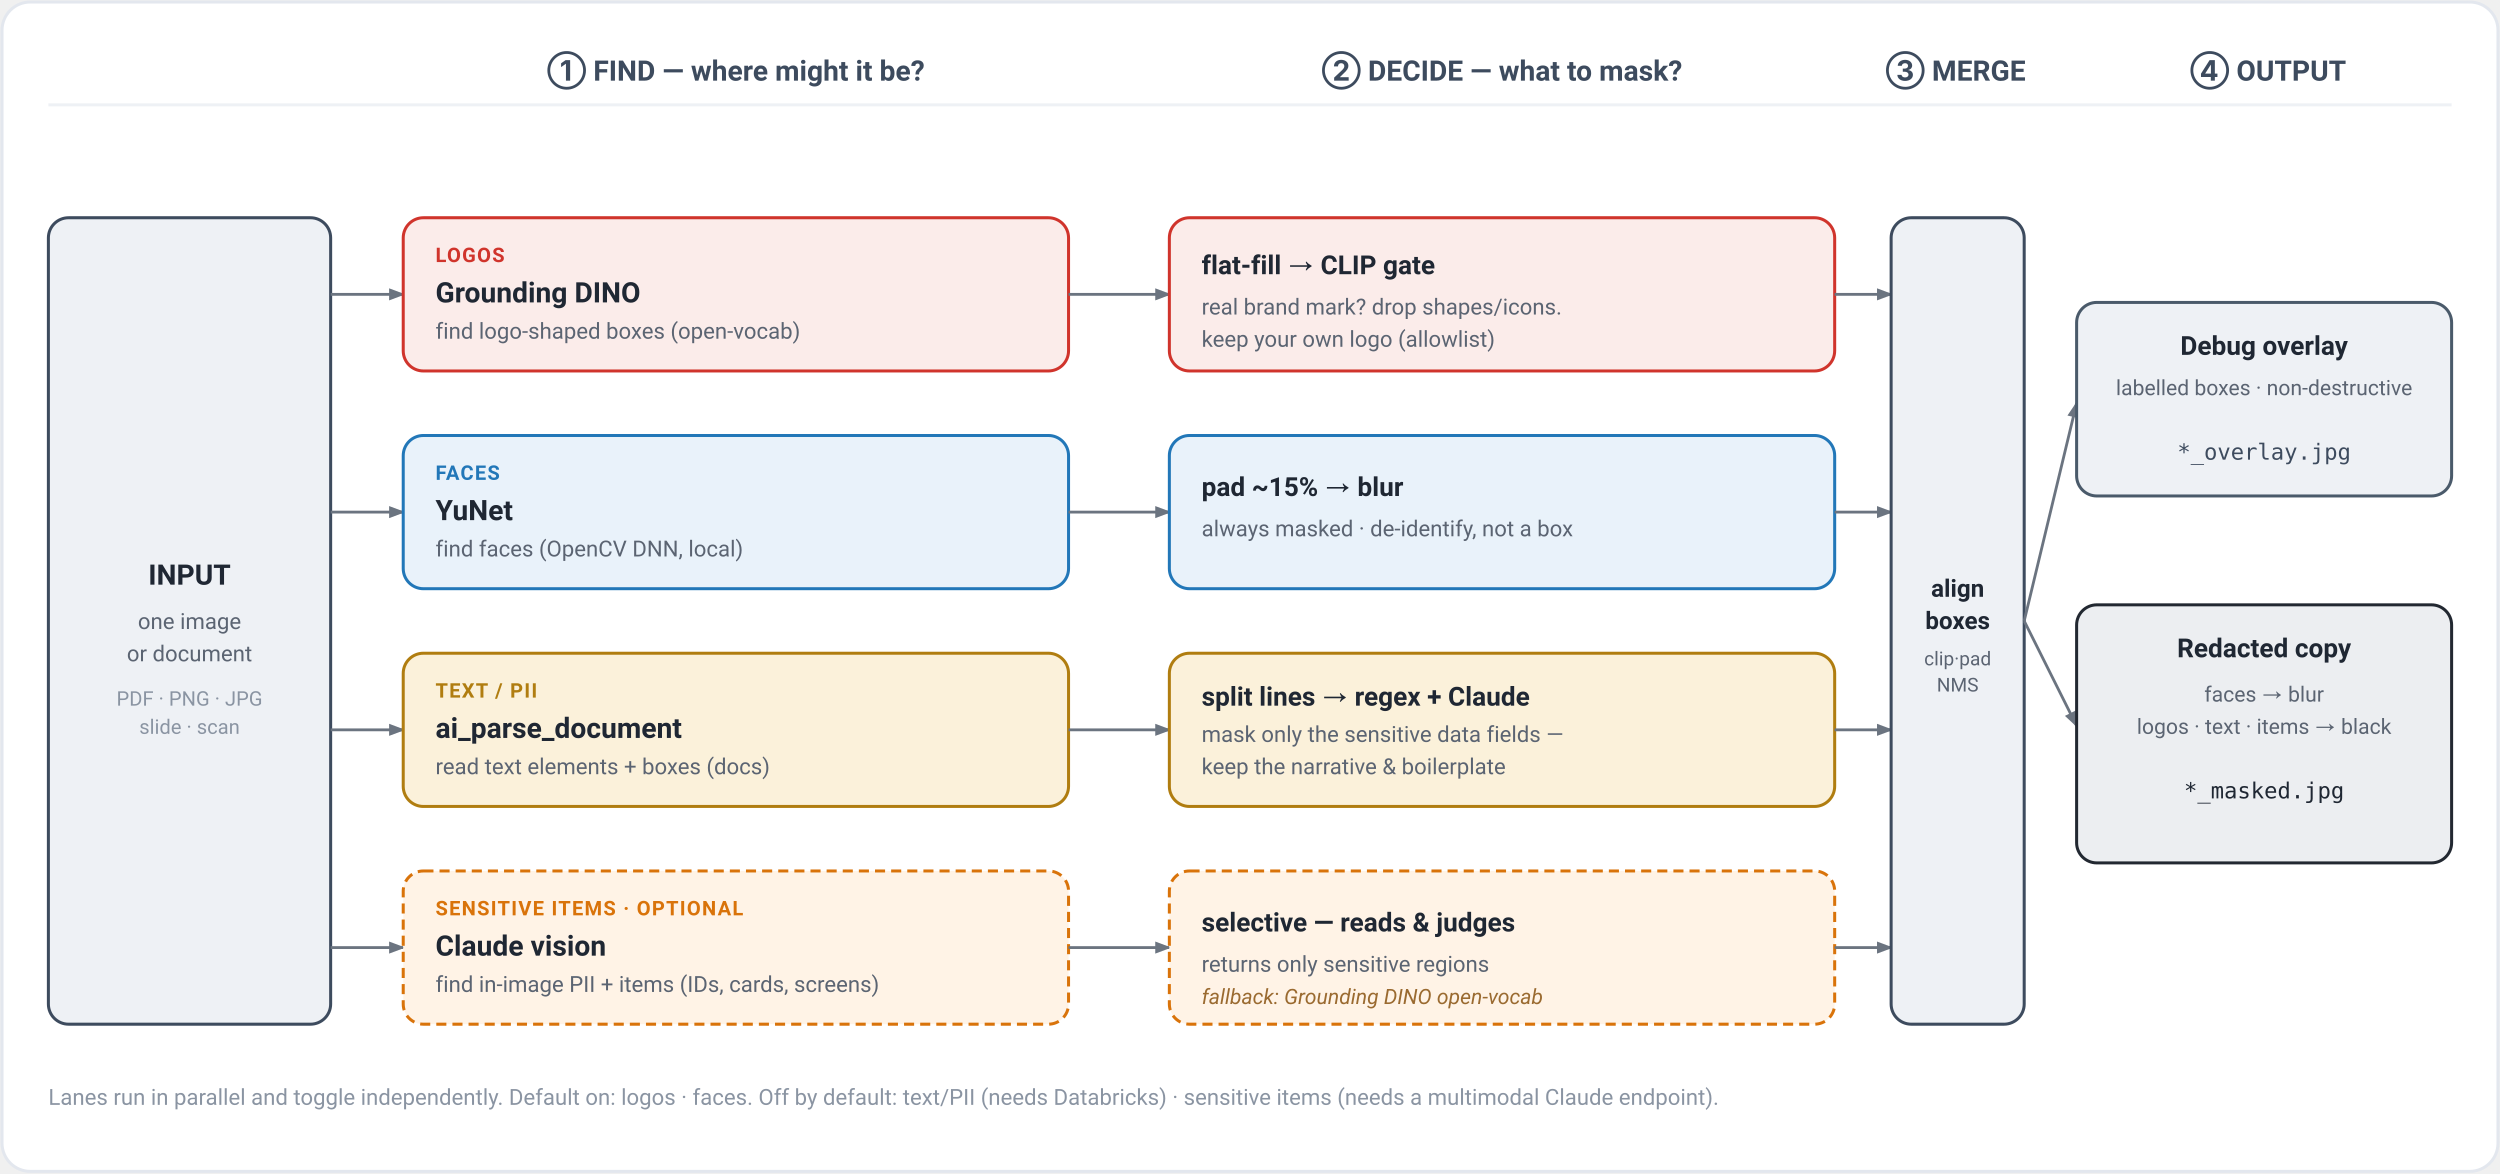
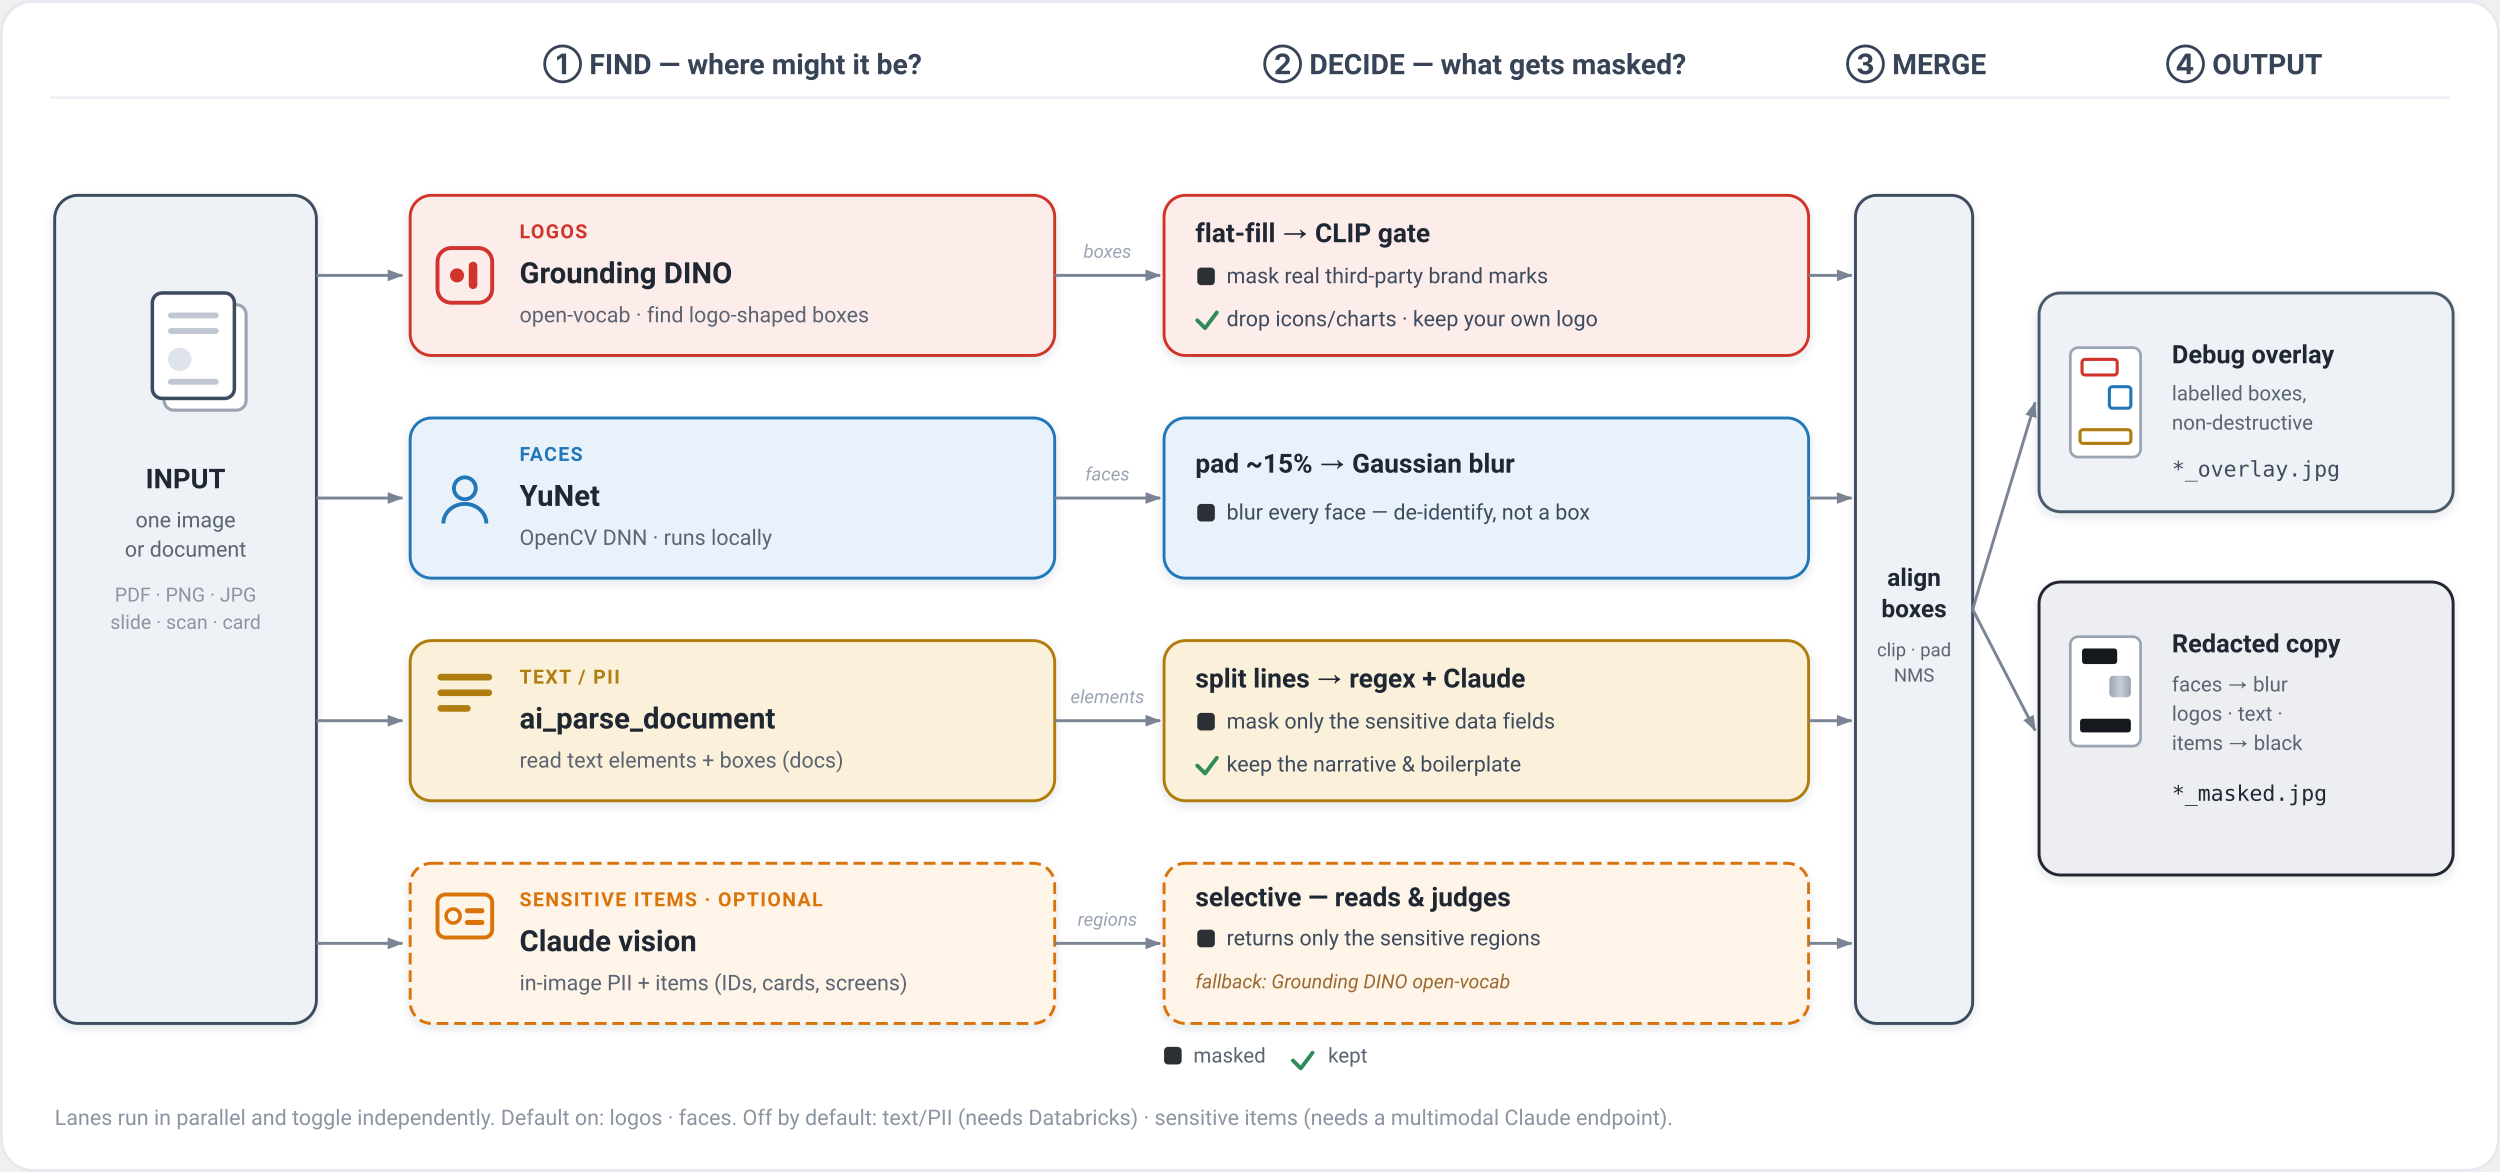
- <svg xmlns="http://www.w3.org/2000/svg" viewBox="0 0 1240 582" role="img" aria-label="Masking pipeline, left to right. Input: one image or document. Four parallel detector lanes, each FIND then DECIDE: Logos — Grounding DINO finds logo-shaped boxes, then a flat-fill + CLIP gate keeps real brand marks (own logo allowlisted). Faces — YuNet finds faces, padded ~15% and blurred. Text/PII — ai_parse_document reads text elements, which are split into per-line boxes so that regex + a Claude classifier mask only the sensitive data fields (contact lines, captions, IDs) while keeping the narrative and boilerplate. Sensitive items (optional, off by default) — Claude vision finds in-image PII and objects and returns only the sensitive ones, falling back to Grounding DINO open-vocab. All lanes MERGE onto one aligned coordinate frame, then OUTPUT a non-destructive labelled overlay and a redacted copy (faces blurred; logos, text and items blacked).">
+ <svg xmlns="http://www.w3.org/2000/svg" viewBox="0 0 1280 600" role="img" font-family="ui-sans-serif,-apple-system,Segoe UI,Roboto,Helvetica,Arial,sans-serif" aria-label="Masking pipeline, left to right. Input: one image or document fans into four parallel detector lanes, each a two-step FIND then DECIDE funnel. Logos — Grounding DINO finds logo-shaped boxes, then a flat-fill and CLIP gate masks real brand marks while dropping icons and charts and keeping your own logo via an allowlist. Faces — YuNet finds faces, each padded about 15 percent and Gaussian-blurred rather than boxed. Text/PII — ai_parse_document reads text elements, which are split into per-line boxes so regex plus a Claude classifier mask only the sensitive data fields (contact lines, captions, IDs) while keeping the narrative and boilerplate. Sensitive items (optional, off by default) — Claude vision reads the image and returns only sensitive regions (in-image PII, IDs, cards, screens), falling back to Grounding DINO open-vocabulary detection. All four lanes MERGE onto one aligned coordinate frame (clip, pad, NMS), then OUTPUT a non-destructive labelled overlay and a redacted copy in which faces are blurred and logos, text and items are blacked out. Legend: a filled square marks what is masked, a check marks what is kept.">
  <defs>
-     <marker id="ah" markerWidth="9" markerHeight="8" refX="7" refY="3" orient="auto" markerUnits="userSpaceOnUse">
-       <path d="M0,0 L8,3 L0,6 Z" fill="#6b7480" />
+     <marker id="ah" markerWidth="9" markerHeight="8" refX="7.5" refY="3" orient="auto" markerUnits="userSpaceOnUse">
+       <path d="M0,0 L8,3 L0,6 Z" fill="#7b8494" />
    </marker>
+     <filter id="sh" x="-20%" y="-30%" width="140%" height="160%">
+       <feDropShadow dx="0" dy="2" stdDeviation="2.5" flood-color="#1f2a44" flood-opacity="0.12" />
+     </filter>
+     <linearGradient id="blurpx" x1="0" y1="0" x2="1" y2="0">
+       <stop offset="0" stop-color="#9aa4b2" />
+       <stop offset="0.5" stop-color="#c7ced8" />
+       <stop offset="1" stop-color="#9aa4b2" />
+     </linearGradient>
  </defs>
-   <rect x="1" y="1" width="1238" height="580" rx="14" fill="#ffffff" stroke="#e3e7ee" stroke-width="1.5" />
-   <text x="365" y="40" text-anchor="middle" font-family="ui-sans-serif,-apple-system,Segoe UI,Roboto,Helvetica,Arial,sans-serif" font-size="14" font-weight="700" fill="#3d4b5e">① FIND — where might it be?</text>
-   <text x="745" y="40" text-anchor="middle" font-family="ui-sans-serif,-apple-system,Segoe UI,Roboto,Helvetica,Arial,sans-serif" font-size="14" font-weight="700" fill="#3d4b5e">② DECIDE — what to mask?</text>
-   <text x="970" y="40" text-anchor="middle" font-family="ui-sans-serif,-apple-system,Segoe UI,Roboto,Helvetica,Arial,sans-serif" font-size="14" font-weight="700" fill="#3d4b5e">③ MERGE</text>
-   <text x="1125" y="40" text-anchor="middle" font-family="ui-sans-serif,-apple-system,Segoe UI,Roboto,Helvetica,Arial,sans-serif" font-size="14" font-weight="700" fill="#3d4b5e">④ OUTPUT</text>
-   <line x1="24" y1="52" x2="1216" y2="52" stroke="#eef1f5" stroke-width="1.5" />
-   <rect x="24" y="108" width="140" height="400" rx="10" fill="#eef1f5" stroke="#3d4b5e" stroke-width="1.5" />
-   <text x="94" y="290" text-anchor="middle" font-family="ui-sans-serif,-apple-system,Segoe UI,Roboto,Helvetica,Arial,sans-serif" font-size="14" font-weight="700" fill="#1f2733">INPUT</text>
-   <text x="94" y="312" text-anchor="middle" font-family="ui-sans-serif,-apple-system,Segoe UI,Roboto,Helvetica,Arial,sans-serif" font-size="11" fill="#5b6472">one image</text>
-   <text x="94" y="328" text-anchor="middle" font-family="ui-sans-serif,-apple-system,Segoe UI,Roboto,Helvetica,Arial,sans-serif" font-size="11" fill="#5b6472">or document</text>
-   <text x="94" y="350" text-anchor="middle" font-family="ui-sans-serif,-apple-system,Segoe UI,Roboto,Helvetica,Arial,sans-serif" font-size="10" fill="#8a94a2">PDF · PNG · JPG</text>
-   <text x="94" y="364" text-anchor="middle" font-family="ui-sans-serif,-apple-system,Segoe UI,Roboto,Helvetica,Arial,sans-serif" font-size="10" fill="#8a94a2">slide · scan</text>
-   <line x1="164" y1="146" x2="200" y2="146" stroke="#6b7480" stroke-width="1.4" marker-end="url(#ah)" />
-   <line x1="164" y1="254" x2="200" y2="254" stroke="#6b7480" stroke-width="1.4" marker-end="url(#ah)" />
-   <line x1="164" y1="362" x2="200" y2="362" stroke="#6b7480" stroke-width="1.4" marker-end="url(#ah)" />
-   <line x1="164" y1="470" x2="200" y2="470" stroke="#6b7480" stroke-width="1.4" marker-end="url(#ah)" />
-   <rect x="200" y="108" width="330" height="76" rx="10" fill="#fbecea" stroke="#d0342c" stroke-width="1.5" />
-   <text x="216" y="130" font-family="ui-sans-serif,-apple-system,Segoe UI,Roboto,Helvetica,Arial,sans-serif" font-size="10" font-weight="700" fill="#d0342c" letter-spacing="0.6">LOGOS</text>
-   <text x="216" y="150" font-family="ui-sans-serif,-apple-system,Segoe UI,Roboto,Helvetica,Arial,sans-serif" font-size="14" font-weight="700" fill="#1f2733">Grounding DINO</text>
-   <text x="216" y="168" font-family="ui-sans-serif,-apple-system,Segoe UI,Roboto,Helvetica,Arial,sans-serif" font-size="11" fill="#5b6472">find logo-shaped boxes (open-vocab)</text>
-   <line x1="530" y1="146" x2="580" y2="146" stroke="#6b7480" stroke-width="1.4" marker-end="url(#ah)" />
-   <rect x="580" y="108" width="330" height="76" rx="10" fill="#fbecea" stroke="#d0342c" stroke-width="1.5" />
-   <text x="596" y="136" font-family="ui-sans-serif,-apple-system,Segoe UI,Roboto,Helvetica,Arial,sans-serif" font-size="13" font-weight="700" fill="#1f2733">flat-fill → CLIP gate</text>
-   <text x="596" y="156" font-family="ui-sans-serif,-apple-system,Segoe UI,Roboto,Helvetica,Arial,sans-serif" font-size="11" fill="#5b6472">real brand mark? drop shapes/icons.</text>
-   <text x="596" y="172" font-family="ui-sans-serif,-apple-system,Segoe UI,Roboto,Helvetica,Arial,sans-serif" font-size="11" fill="#5b6472">keep your own logo (allowlist)</text>
-   <rect x="200" y="216" width="330" height="76" rx="10" fill="#e9f2fa" stroke="#2277b8" stroke-width="1.5" />
-   <text x="216" y="238" font-family="ui-sans-serif,-apple-system,Segoe UI,Roboto,Helvetica,Arial,sans-serif" font-size="10" font-weight="700" fill="#2277b8" letter-spacing="0.6">FACES</text>
-   <text x="216" y="258" font-family="ui-sans-serif,-apple-system,Segoe UI,Roboto,Helvetica,Arial,sans-serif" font-size="14" font-weight="700" fill="#1f2733">YuNet</text>
-   <text x="216" y="276" font-family="ui-sans-serif,-apple-system,Segoe UI,Roboto,Helvetica,Arial,sans-serif" font-size="11" fill="#5b6472">find faces (OpenCV DNN, local)</text>
-   <line x1="530" y1="254" x2="580" y2="254" stroke="#6b7480" stroke-width="1.4" marker-end="url(#ah)" />
-   <rect x="580" y="216" width="330" height="76" rx="10" fill="#e9f2fa" stroke="#2277b8" stroke-width="1.5" />
-   <text x="596" y="246" font-family="ui-sans-serif,-apple-system,Segoe UI,Roboto,Helvetica,Arial,sans-serif" font-size="13" font-weight="700" fill="#1f2733">pad ~15% → blur</text>
-   <text x="596" y="266" font-family="ui-sans-serif,-apple-system,Segoe UI,Roboto,Helvetica,Arial,sans-serif" font-size="11" fill="#5b6472">always masked · de-identify, not a box</text>
-   <rect x="200" y="324" width="330" height="76" rx="10" fill="#fbf1da" stroke="#b07d10" stroke-width="1.5" />
-   <text x="216" y="346" font-family="ui-sans-serif,-apple-system,Segoe UI,Roboto,Helvetica,Arial,sans-serif" font-size="10" font-weight="700" fill="#b07d10" letter-spacing="0.6">TEXT / PII</text>
-   <text x="216" y="366" font-family="ui-sans-serif,-apple-system,Segoe UI,Roboto,Helvetica,Arial,sans-serif" font-size="14" font-weight="700" fill="#1f2733">ai_parse_document</text>
-   <text x="216" y="384" font-family="ui-sans-serif,-apple-system,Segoe UI,Roboto,Helvetica,Arial,sans-serif" font-size="11" fill="#5b6472">read text elements + boxes (docs)</text>
-   <line x1="530" y1="362" x2="580" y2="362" stroke="#6b7480" stroke-width="1.4" marker-end="url(#ah)" />
-   <rect x="580" y="324" width="330" height="76" rx="10" fill="#fbf1da" stroke="#b07d10" stroke-width="1.5" />
-   <text x="596" y="350" font-family="ui-sans-serif,-apple-system,Segoe UI,Roboto,Helvetica,Arial,sans-serif" font-size="13" font-weight="700" fill="#1f2733">split lines → regex + Claude</text>
-   <text x="596" y="368" font-family="ui-sans-serif,-apple-system,Segoe UI,Roboto,Helvetica,Arial,sans-serif" font-size="11" fill="#5b6472">mask only the sensitive data fields —</text>
-   <text x="596" y="384" font-family="ui-sans-serif,-apple-system,Segoe UI,Roboto,Helvetica,Arial,sans-serif" font-size="11" fill="#5b6472">keep the narrative &amp; boilerplate</text>
-   <rect x="200" y="432" width="330" height="76" rx="10" fill="#fff3e6" stroke="#d9730a" stroke-width="1.5" stroke-dasharray="5 3" />
-   <text x="216" y="454" font-family="ui-sans-serif,-apple-system,Segoe UI,Roboto,Helvetica,Arial,sans-serif" font-size="10" font-weight="700" fill="#d9730a" letter-spacing="0.6">SENSITIVE ITEMS · OPTIONAL</text>
-   <text x="216" y="474" font-family="ui-sans-serif,-apple-system,Segoe UI,Roboto,Helvetica,Arial,sans-serif" font-size="14" font-weight="700" fill="#1f2733">Claude vision</text>
-   <text x="216" y="492" font-family="ui-sans-serif,-apple-system,Segoe UI,Roboto,Helvetica,Arial,sans-serif" font-size="11" fill="#5b6472">find in-image PII + items (IDs, cards, screens)</text>
-   <line x1="530" y1="470" x2="580" y2="470" stroke="#6b7480" stroke-width="1.4" marker-end="url(#ah)" />
-   <rect x="580" y="432" width="330" height="76" rx="10" fill="#fff3e6" stroke="#d9730a" stroke-width="1.5" stroke-dasharray="5 3" />
-   <text x="596" y="462" font-family="ui-sans-serif,-apple-system,Segoe UI,Roboto,Helvetica,Arial,sans-serif" font-size="13" font-weight="700" fill="#1f2733">selective — reads &amp; judges</text>
-   <text x="596" y="482" font-family="ui-sans-serif,-apple-system,Segoe UI,Roboto,Helvetica,Arial,sans-serif" font-size="11" fill="#5b6472">returns only sensitive regions</text>
-   <text x="596" y="498" font-family="ui-sans-serif,-apple-system,Segoe UI,Roboto,Helvetica,Arial,sans-serif" font-size="10.5" font-style="italic" fill="#9a6a30">fallback: Grounding DINO open-vocab</text>
-   <line x1="910" y1="146" x2="938" y2="146" stroke="#6b7480" stroke-width="1.4" marker-end="url(#ah)" />
-   <line x1="910" y1="254" x2="938" y2="254" stroke="#6b7480" stroke-width="1.4" marker-end="url(#ah)" />
-   <line x1="910" y1="362" x2="938" y2="362" stroke="#6b7480" stroke-width="1.4" marker-end="url(#ah)" />
-   <line x1="910" y1="470" x2="938" y2="470" stroke="#6b7480" stroke-width="1.4" marker-end="url(#ah)" />
-   <rect x="938" y="108" width="66" height="400" rx="10" fill="#eef1f5" stroke="#3d4b5e" stroke-width="1.5" />
-   <text x="971" y="296" text-anchor="middle" font-family="ui-sans-serif,-apple-system,Segoe UI,Roboto,Helvetica,Arial,sans-serif" font-size="12" font-weight="700" fill="#1f2733">align</text>
-   <text x="971" y="312" text-anchor="middle" font-family="ui-sans-serif,-apple-system,Segoe UI,Roboto,Helvetica,Arial,sans-serif" font-size="12" font-weight="700" fill="#1f2733">boxes</text>
-   <text x="971" y="330" text-anchor="middle" font-family="ui-sans-serif,-apple-system,Segoe UI,Roboto,Helvetica,Arial,sans-serif" font-size="9.5" fill="#5b6472">clip·pad</text>
-   <text x="971" y="343" text-anchor="middle" font-family="ui-sans-serif,-apple-system,Segoe UI,Roboto,Helvetica,Arial,sans-serif" font-size="9.5" fill="#5b6472">NMS</text>
-   <line x1="1004" y1="308" x2="1030" y2="200" stroke="#6b7480" stroke-width="1.4" marker-end="url(#ah)" />
-   <line x1="1004" y1="308" x2="1030" y2="360" stroke="#6b7480" stroke-width="1.4" marker-end="url(#ah)" />
-   <rect x="1030" y="150" width="186" height="96" rx="10" fill="#eef1f5" stroke="#4a5a6a" stroke-width="1.5" />
-   <text x="1123" y="176" text-anchor="middle" font-family="ui-sans-serif,-apple-system,Segoe UI,Roboto,Helvetica,Arial,sans-serif" font-size="13" font-weight="700" fill="#1f2733">Debug overlay</text>
-   <text x="1123" y="196" text-anchor="middle" font-family="ui-sans-serif,-apple-system,Segoe UI,Roboto,Helvetica,Arial,sans-serif" font-size="10.5" fill="#5b6472">labelled boxes · non-destructive</text>
-   <text x="1123" y="228" text-anchor="middle" font-family="ui-monospace,SFMono-Regular,Menlo,Consolas,monospace" font-size="11" fill="#3d4b5e">*_overlay.jpg</text>
-   <rect x="1030" y="300" width="186" height="128" rx="10" fill="#eceef1" stroke="#222831" stroke-width="1.5" />
-   <text x="1123" y="326" text-anchor="middle" font-family="ui-sans-serif,-apple-system,Segoe UI,Roboto,Helvetica,Arial,sans-serif" font-size="13" font-weight="700" fill="#1f2733">Redacted copy</text>
-   <text x="1123" y="348" text-anchor="middle" font-family="ui-sans-serif,-apple-system,Segoe UI,Roboto,Helvetica,Arial,sans-serif" font-size="10.5" fill="#5b6472">faces → blur</text>
-   <text x="1123" y="364" text-anchor="middle" font-family="ui-sans-serif,-apple-system,Segoe UI,Roboto,Helvetica,Arial,sans-serif" font-size="10.5" fill="#5b6472">logos · text · items → black</text>
-   <text x="1123" y="396" text-anchor="middle" font-family="ui-monospace,SFMono-Regular,Menlo,Consolas,monospace" font-size="11" fill="#1f2733">*_masked.jpg</text>
-   <text x="24" y="548" font-family="ui-sans-serif,-apple-system,Segoe UI,Roboto,Helvetica,Arial,sans-serif" font-size="11" fill="#8a94a2">Lanes run in parallel and toggle independently. Default on: logos · faces. Off by default: text/PII (needs Databricks) · sensitive items (needs a multimodal Claude endpoint).</text>
+   <rect x="0.75" y="0.75" width="1278.5" height="598.5" rx="16" fill="#ffffff" stroke="#e6e9f0" stroke-width="1.5" />
+   <text x="375" y="38" text-anchor="middle" font-size="14.5" font-weight="700" fill="#374357">① FIND — where might it be?</text>
+   <text x="755" y="38" text-anchor="middle" font-size="14.5" font-weight="700" fill="#374357">② DECIDE — what gets masked?</text>
+   <text x="981" y="38" text-anchor="middle" font-size="14.5" font-weight="700" fill="#374357">③ MERGE</text>
+   <text x="1149" y="38" text-anchor="middle" font-size="14.5" font-weight="700" fill="#374357">④ OUTPUT</text>
+   <line x1="26" y1="50" x2="1254" y2="50" stroke="#edf0f5" stroke-width="1.5" />
+   <rect x="28" y="100" width="134" height="424" rx="12" fill="#eef1f6" stroke="#3d4b5e" stroke-width="1.5" filter="url(#sh)" />
+   <g transform="translate(78,150)">
+     <rect x="6" y="6" width="42" height="54" rx="5" fill="#ffffff" stroke="#9aa4b2" stroke-width="1.6" />
+     <rect x="0" y="0" width="42" height="54" rx="5" fill="#ffffff" stroke="#3d4b5e" stroke-width="1.8" />
+     <rect x="8" y="10" width="26" height="3" rx="1.5" fill="#c0c7d2" />
+     <rect x="8" y="18" width="26" height="3" rx="1.5" fill="#c0c7d2" />
+     <circle cx="14" cy="34" r="6" fill="#dfe4ec" />
+     <rect x="8" y="44" width="26" height="3" rx="1.5" fill="#c0c7d2" />
+   </g>
+   <text x="95" y="250" text-anchor="middle" font-size="14" font-weight="700" fill="#1f2733">INPUT</text>
+   <text x="95" y="270" text-anchor="middle" font-size="11" fill="#5b6472">one image</text>
+   <text x="95" y="285" text-anchor="middle" font-size="11" fill="#5b6472">or document</text>
+   <text x="95" y="308" text-anchor="middle" font-size="10" fill="#8a94a2">PDF · PNG · JPG</text>
+   <text x="95" y="322" text-anchor="middle" font-size="10" fill="#8a94a2">slide · scan · card</text>
+   <line x1="162" y1="141" x2="206" y2="141" stroke="#7b8494" stroke-width="1.5" marker-end="url(#ah)" />
+   <line x1="162" y1="255" x2="206" y2="255" stroke="#7b8494" stroke-width="1.5" marker-end="url(#ah)" />
+   <line x1="162" y1="369" x2="206" y2="369" stroke="#7b8494" stroke-width="1.5" marker-end="url(#ah)" />
+   <line x1="162" y1="483" x2="206" y2="483" stroke="#7b8494" stroke-width="1.5" marker-end="url(#ah)" />
+   <rect x="210" y="100" width="330" height="82" rx="11" fill="#fcecea" stroke="#d0342c" stroke-width="1.5" filter="url(#sh)" />
+   <g transform="translate(224,127)">
+     <rect x="0" y="0" width="28" height="28" rx="7" fill="none" stroke="#d0342c" stroke-width="2" />
+     <circle cx="10" cy="14" r="3.6" fill="#d0342c" />
+     <rect x="16" y="7" width="4.4" height="14" rx="2.2" fill="#d0342c" />
+   </g>
+   <text x="266" y="122" font-size="10" font-weight="700" fill="#d0342c" letter-spacing="0.7">LOGOS</text>
+   <text x="266" y="145" font-size="15" font-weight="700" fill="#1f2733">Grounding DINO</text>
+   <text x="266" y="165" font-size="11" fill="#5b6472">open-vocab · find logo-shaped boxes</text>
+   <line x1="540" y1="141" x2="594" y2="141" stroke="#7b8494" stroke-width="1.5" marker-end="url(#ah)" />
+   <text x="567" y="132" text-anchor="middle" font-size="9.5" font-style="italic" fill="#9aa4b2">boxes</text>
+   <rect x="596" y="100" width="330" height="82" rx="11" fill="#fcecea" stroke="#d0342c" stroke-width="1.5" filter="url(#sh)" />
+   <text x="612" y="124" font-size="13.5" font-weight="700" fill="#1f2733">flat-fill → CLIP gate</text>
+   <rect x="613" y="137" width="9" height="9" rx="2" fill="#2b2f36" />
+   <text x="628" y="145" font-size="11" fill="#3d4b5e">mask real third-party brand marks</text>
+   <polyline points="613,164 617,168 623,160" fill="none" stroke="#2e8b57" stroke-width="2" stroke-linecap="round" stroke-linejoin="round" />
+   <text x="628" y="167" font-size="11" fill="#3d4b5e">drop icons/charts · keep your own logo</text>
+   <rect x="210" y="214" width="330" height="82" rx="11" fill="#e9f2fb" stroke="#2277b8" stroke-width="1.5" filter="url(#sh)" />
+   <g transform="translate(224,241)">
+     <circle cx="14" cy="9" r="5.6" fill="none" stroke="#2277b8" stroke-width="2" />
+     <path d="M3,27 a11,10 0 0 1 22,0" fill="none" stroke="#2277b8" stroke-width="2" />
+   </g>
+   <text x="266" y="236" font-size="10" font-weight="700" fill="#2277b8" letter-spacing="0.7">FACES</text>
+   <text x="266" y="259" font-size="15" font-weight="700" fill="#1f2733">YuNet</text>
+   <text x="266" y="279" font-size="11" fill="#5b6472">OpenCV DNN · runs locally</text>
+   <line x1="540" y1="255" x2="594" y2="255" stroke="#7b8494" stroke-width="1.5" marker-end="url(#ah)" />
+   <text x="567" y="246" text-anchor="middle" font-size="9.5" font-style="italic" fill="#9aa4b2">faces</text>
+   <rect x="596" y="214" width="330" height="82" rx="11" fill="#e9f2fb" stroke="#2277b8" stroke-width="1.5" filter="url(#sh)" />
+   <text x="612" y="242" font-size="13.5" font-weight="700" fill="#1f2733">pad ~15% → Gaussian blur</text>
+   <rect x="613" y="258" width="9" height="9" rx="2" fill="#2b2f36" />
+   <text x="628" y="266" font-size="11" fill="#3d4b5e">blur every face — de-identify, not a box</text>
+   <rect x="210" y="328" width="330" height="82" rx="11" fill="#fbf1da" stroke="#b07d10" stroke-width="1.5" filter="url(#sh)" />
+   <g transform="translate(224,341)">
+     <rect x="0" y="4" width="28" height="3.4" rx="1.7" fill="#b07d10" />
+     <rect x="0" y="12" width="28" height="3.4" rx="1.7" fill="#b07d10" />
+     <rect x="0" y="20" width="17" height="3.4" rx="1.7" fill="#b07d10" />
+   </g>
+   <text x="266" y="350" font-size="10" font-weight="700" fill="#b07d10" letter-spacing="0.7">TEXT / PII</text>
+   <text x="266" y="373" font-size="15" font-weight="700" fill="#1f2733">ai_parse_document</text>
+   <text x="266" y="393" font-size="11" fill="#5b6472">read text elements + boxes (docs)</text>
+   <line x1="540" y1="369" x2="594" y2="369" stroke="#7b8494" stroke-width="1.5" marker-end="url(#ah)" />
+   <text x="567" y="360" text-anchor="middle" font-size="9.5" font-style="italic" fill="#9aa4b2">elements</text>
+   <rect x="596" y="328" width="330" height="82" rx="11" fill="#fbf1da" stroke="#b07d10" stroke-width="1.5" filter="url(#sh)" />
+   <text x="612" y="352" font-size="13.5" font-weight="700" fill="#1f2733">split lines → regex + Claude</text>
+   <rect x="613" y="365" width="9" height="9" rx="2" fill="#2b2f36" />
+   <text x="628" y="373" font-size="11" fill="#3d4b5e">mask only the sensitive data fields</text>
+   <polyline points="613,392 617,396 623,388" fill="none" stroke="#2e8b57" stroke-width="2" stroke-linecap="round" stroke-linejoin="round" />
+   <text x="628" y="395" font-size="11" fill="#3d4b5e">keep the narrative &amp; boilerplate</text>
+   <rect x="210" y="442" width="330" height="82" rx="11" fill="#fff4e8" stroke="#d9730a" stroke-width="1.5" stroke-dasharray="6 3" filter="url(#sh)" />
+   <g transform="translate(224,455)">
+     <rect x="0" y="3" width="28" height="22" rx="4" fill="none" stroke="#d9730a" stroke-width="2" />
+     <circle cx="8" cy="14" r="3.6" fill="none" stroke="#d9730a" stroke-width="1.8" />
+     <rect x="14" y="10" width="10" height="2.6" rx="1.3" fill="#d9730a" />
+     <rect x="14" y="16" width="10" height="2.6" rx="1.3" fill="#d9730a" />
+   </g>
+   <text x="266" y="464" font-size="10" font-weight="700" fill="#d9730a" letter-spacing="0.7">SENSITIVE ITEMS · OPTIONAL</text>
+   <text x="266" y="487" font-size="15" font-weight="700" fill="#1f2733">Claude vision</text>
+   <text x="266" y="507" font-size="11" fill="#5b6472">in-image PII + items (IDs, cards, screens)</text>
+   <line x1="540" y1="483" x2="594" y2="483" stroke="#7b8494" stroke-width="1.5" marker-end="url(#ah)" />
+   <text x="567" y="474" text-anchor="middle" font-size="9.5" font-style="italic" fill="#9aa4b2">regions</text>
+   <rect x="596" y="442" width="330" height="82" rx="11" fill="#fff4e8" stroke="#d9730a" stroke-width="1.5" stroke-dasharray="6 3" filter="url(#sh)" />
+   <text x="612" y="464" font-size="13.5" font-weight="700" fill="#1f2733">selective — reads &amp; judges</text>
+   <rect x="613" y="476" width="9" height="9" rx="2" fill="#2b2f36" />
+   <text x="628" y="484" font-size="11" fill="#3d4b5e">returns only the sensitive regions</text>
+   <text x="612" y="506" font-size="10" font-style="italic" fill="#9a6a30">fallback: Grounding DINO open-vocab</text>
+   <line x1="926" y1="141" x2="948" y2="141" stroke="#7b8494" stroke-width="1.5" marker-end="url(#ah)" />
+   <line x1="926" y1="255" x2="948" y2="255" stroke="#7b8494" stroke-width="1.5" marker-end="url(#ah)" />
+   <line x1="926" y1="369" x2="948" y2="369" stroke="#7b8494" stroke-width="1.5" marker-end="url(#ah)" />
+   <line x1="926" y1="483" x2="948" y2="483" stroke="#7b8494" stroke-width="1.5" marker-end="url(#ah)" />
+   <rect x="950" y="100" width="60" height="424" rx="11" fill="#eef1f6" stroke="#3d4b5e" stroke-width="1.5" filter="url(#sh)" />
+   <text x="980" y="300" text-anchor="middle" font-size="12.5" font-weight="700" fill="#1f2733">align</text>
+   <text x="980" y="316" text-anchor="middle" font-size="12.5" font-weight="700" fill="#1f2733">boxes</text>
+   <text x="980" y="336" text-anchor="middle" font-size="9.5" fill="#5b6472">clip · pad</text>
+   <text x="980" y="349" text-anchor="middle" font-size="9.5" fill="#5b6472">NMS</text>
+   <line x1="1010" y1="312" x2="1042" y2="206" stroke="#7b8494" stroke-width="1.5" marker-end="url(#ah)" />
+   <line x1="1010" y1="312" x2="1042" y2="374" stroke="#7b8494" stroke-width="1.5" marker-end="url(#ah)" />
+   <rect x="1044" y="150" width="212" height="112" rx="11" fill="#eef1f6" stroke="#4a5a6a" stroke-width="1.5" filter="url(#sh)" />
+   <g transform="translate(1060,178)">
+     <rect x="0" y="0" width="36" height="56" rx="4" fill="#ffffff" stroke="#9aa4b2" stroke-width="1.4" />
+     <rect x="6" y="6" width="18" height="8" rx="1.5" fill="none" stroke="#d0342c" stroke-width="1.6" />
+     <rect x="20" y="20" width="11" height="11" rx="1.5" fill="none" stroke="#2277b8" stroke-width="1.6" />
+     <rect x="5" y="42" width="26" height="7" rx="1.5" fill="none" stroke="#b07d10" stroke-width="1.6" />
+   </g>
+   <text x="1112" y="186" font-size="13" font-weight="700" fill="#1f2733">Debug overlay</text>
+   <text x="1112" y="205" font-size="10.5" fill="#5b6472">labelled boxes,</text>
+   <text x="1112" y="220" font-size="10.5" fill="#5b6472">non-destructive</text>
+   <text x="1112" y="244" font-family="ui-monospace,SFMono-Regular,Menlo,Consolas,monospace" font-size="11" fill="#3d4b5e">*_overlay.jpg</text>
+   <rect x="1044" y="298" width="212" height="150" rx="11" fill="#eceef2" stroke="#222831" stroke-width="1.5" filter="url(#sh)" />
+   <g transform="translate(1060,326)">
+     <rect x="0" y="0" width="36" height="56" rx="4" fill="#ffffff" stroke="#9aa4b2" stroke-width="1.4" />
+     <rect x="6" y="6" width="18" height="8" rx="1.5" fill="#15181d" />
+     <rect x="20" y="20" width="11" height="11" rx="2" fill="url(#blurpx)" />
+     <rect x="5" y="42" width="26" height="7" rx="1.5" fill="#15181d" />
+   </g>
+   <text x="1112" y="334" font-size="13" font-weight="700" fill="#1f2733">Redacted copy</text>
+   <text x="1112" y="354" font-size="10.5" fill="#5b6472">faces → blur</text>
+   <text x="1112" y="369" font-size="10.5" fill="#5b6472">logos · text ·</text>
+   <text x="1112" y="384" font-size="10.5" fill="#5b6472">items → black</text>
+   <text x="1112" y="410" font-family="ui-monospace,SFMono-Regular,Menlo,Consolas,monospace" font-size="11" fill="#1f2733">*_masked.jpg</text>
+   <rect x="596" y="536" width="9" height="9" rx="2" fill="#2b2f36" />
+   <text x="611" y="544" font-size="10.5" fill="#5b6472">masked</text>
+   <polyline points="662,543 666,547 672,539" fill="none" stroke="#2e8b57" stroke-width="2" stroke-linecap="round" stroke-linejoin="round" />
+   <text x="680" y="544" font-size="10.5" fill="#5b6472">kept</text>
+   <text x="28" y="576" font-size="11" fill="#8a94a2">Lanes run in parallel and toggle independently. Default on: logos · faces. Off by default: text/PII (needs Databricks) · sensitive items (needs a multimodal Claude endpoint).</text>
</svg>
